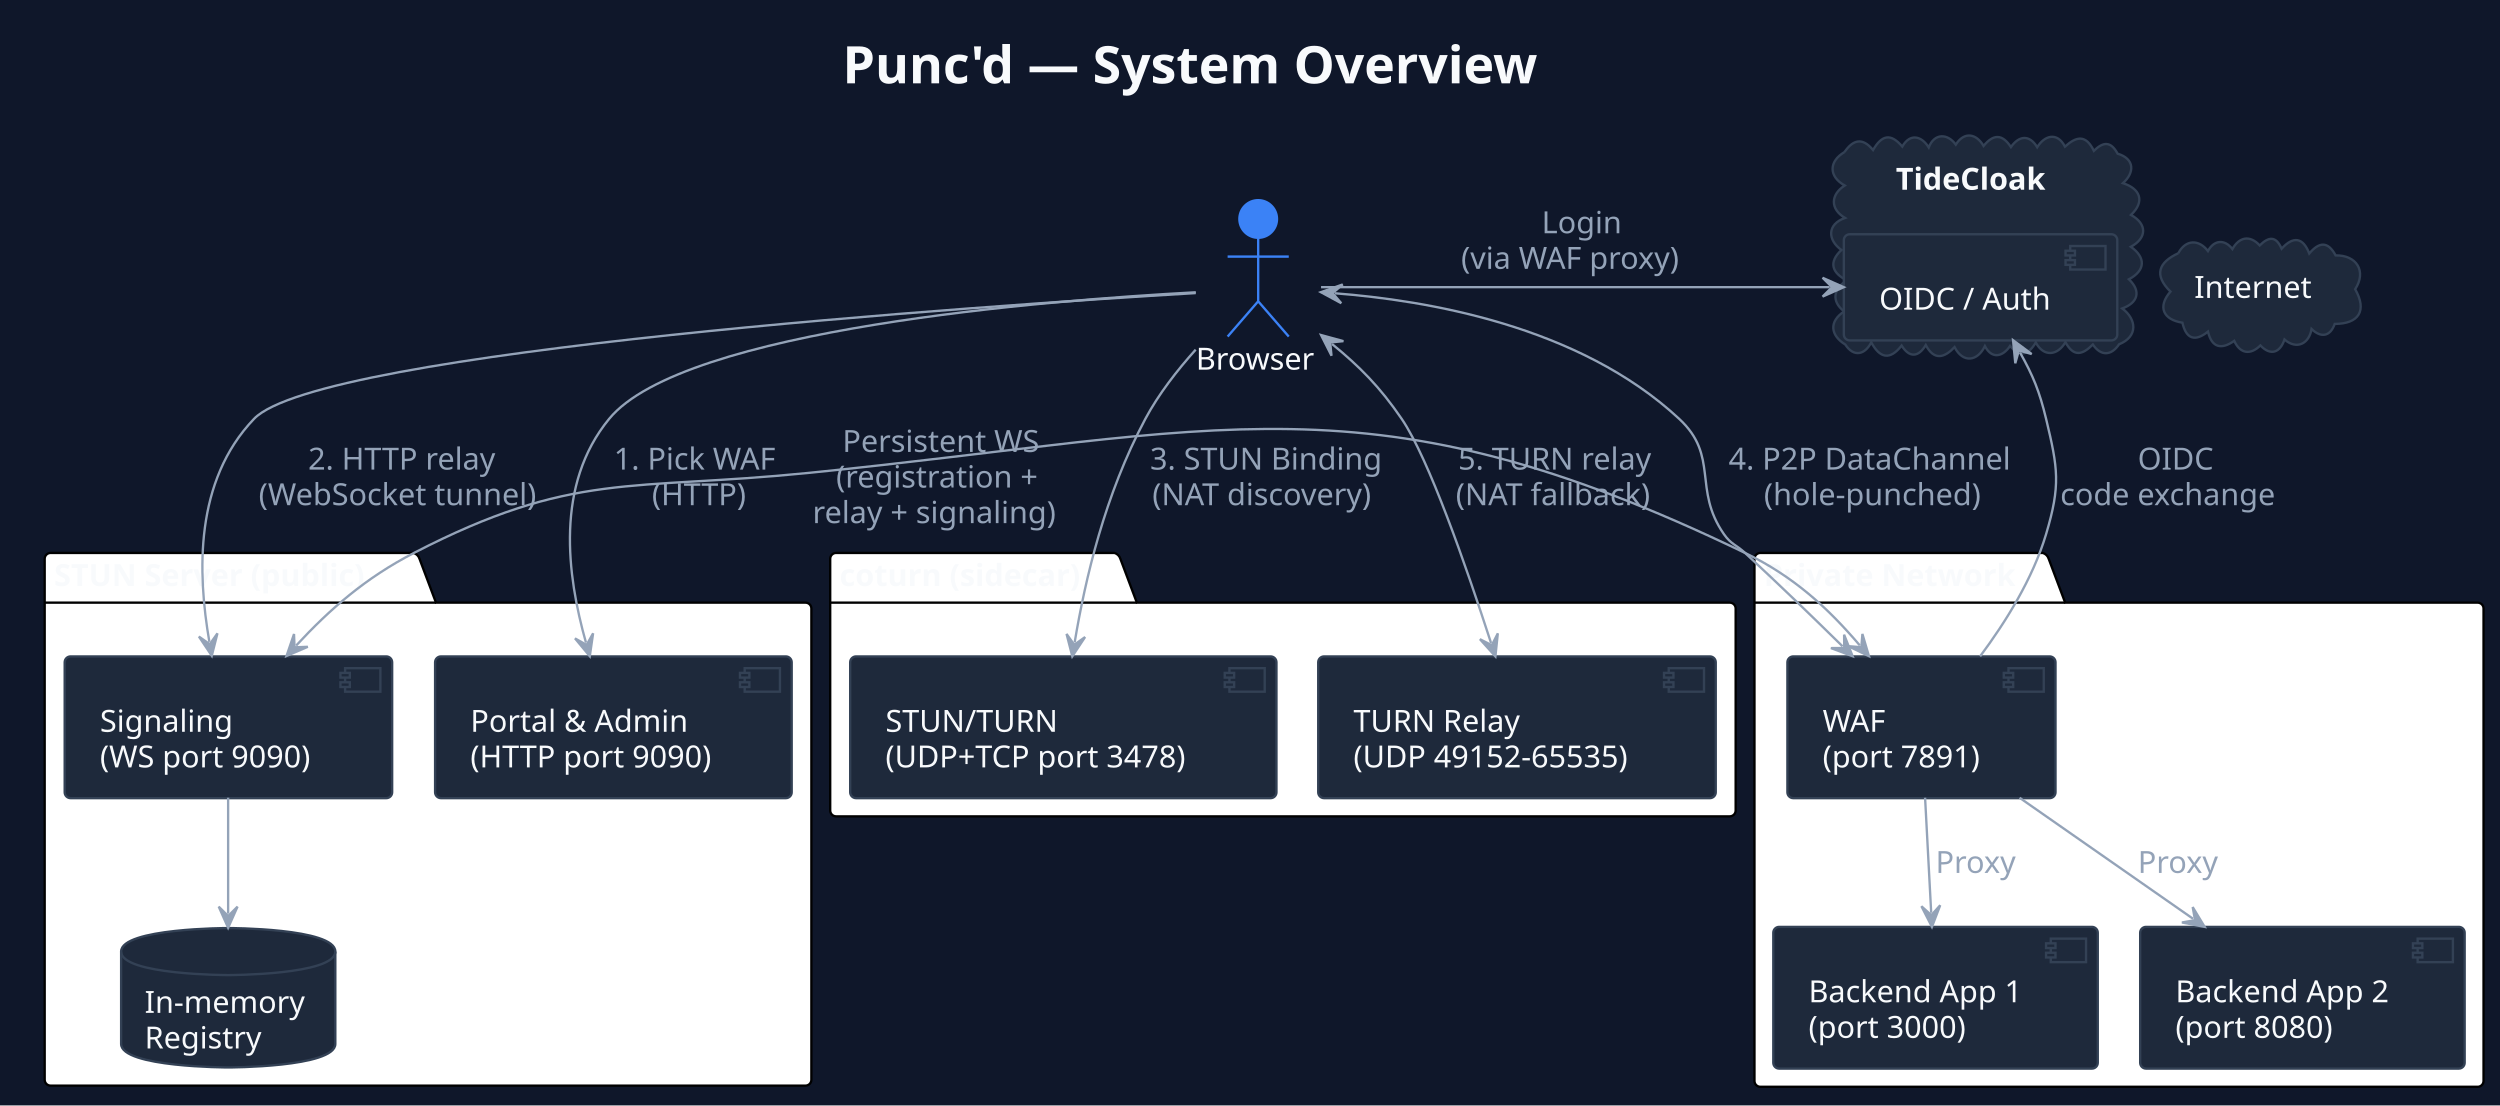
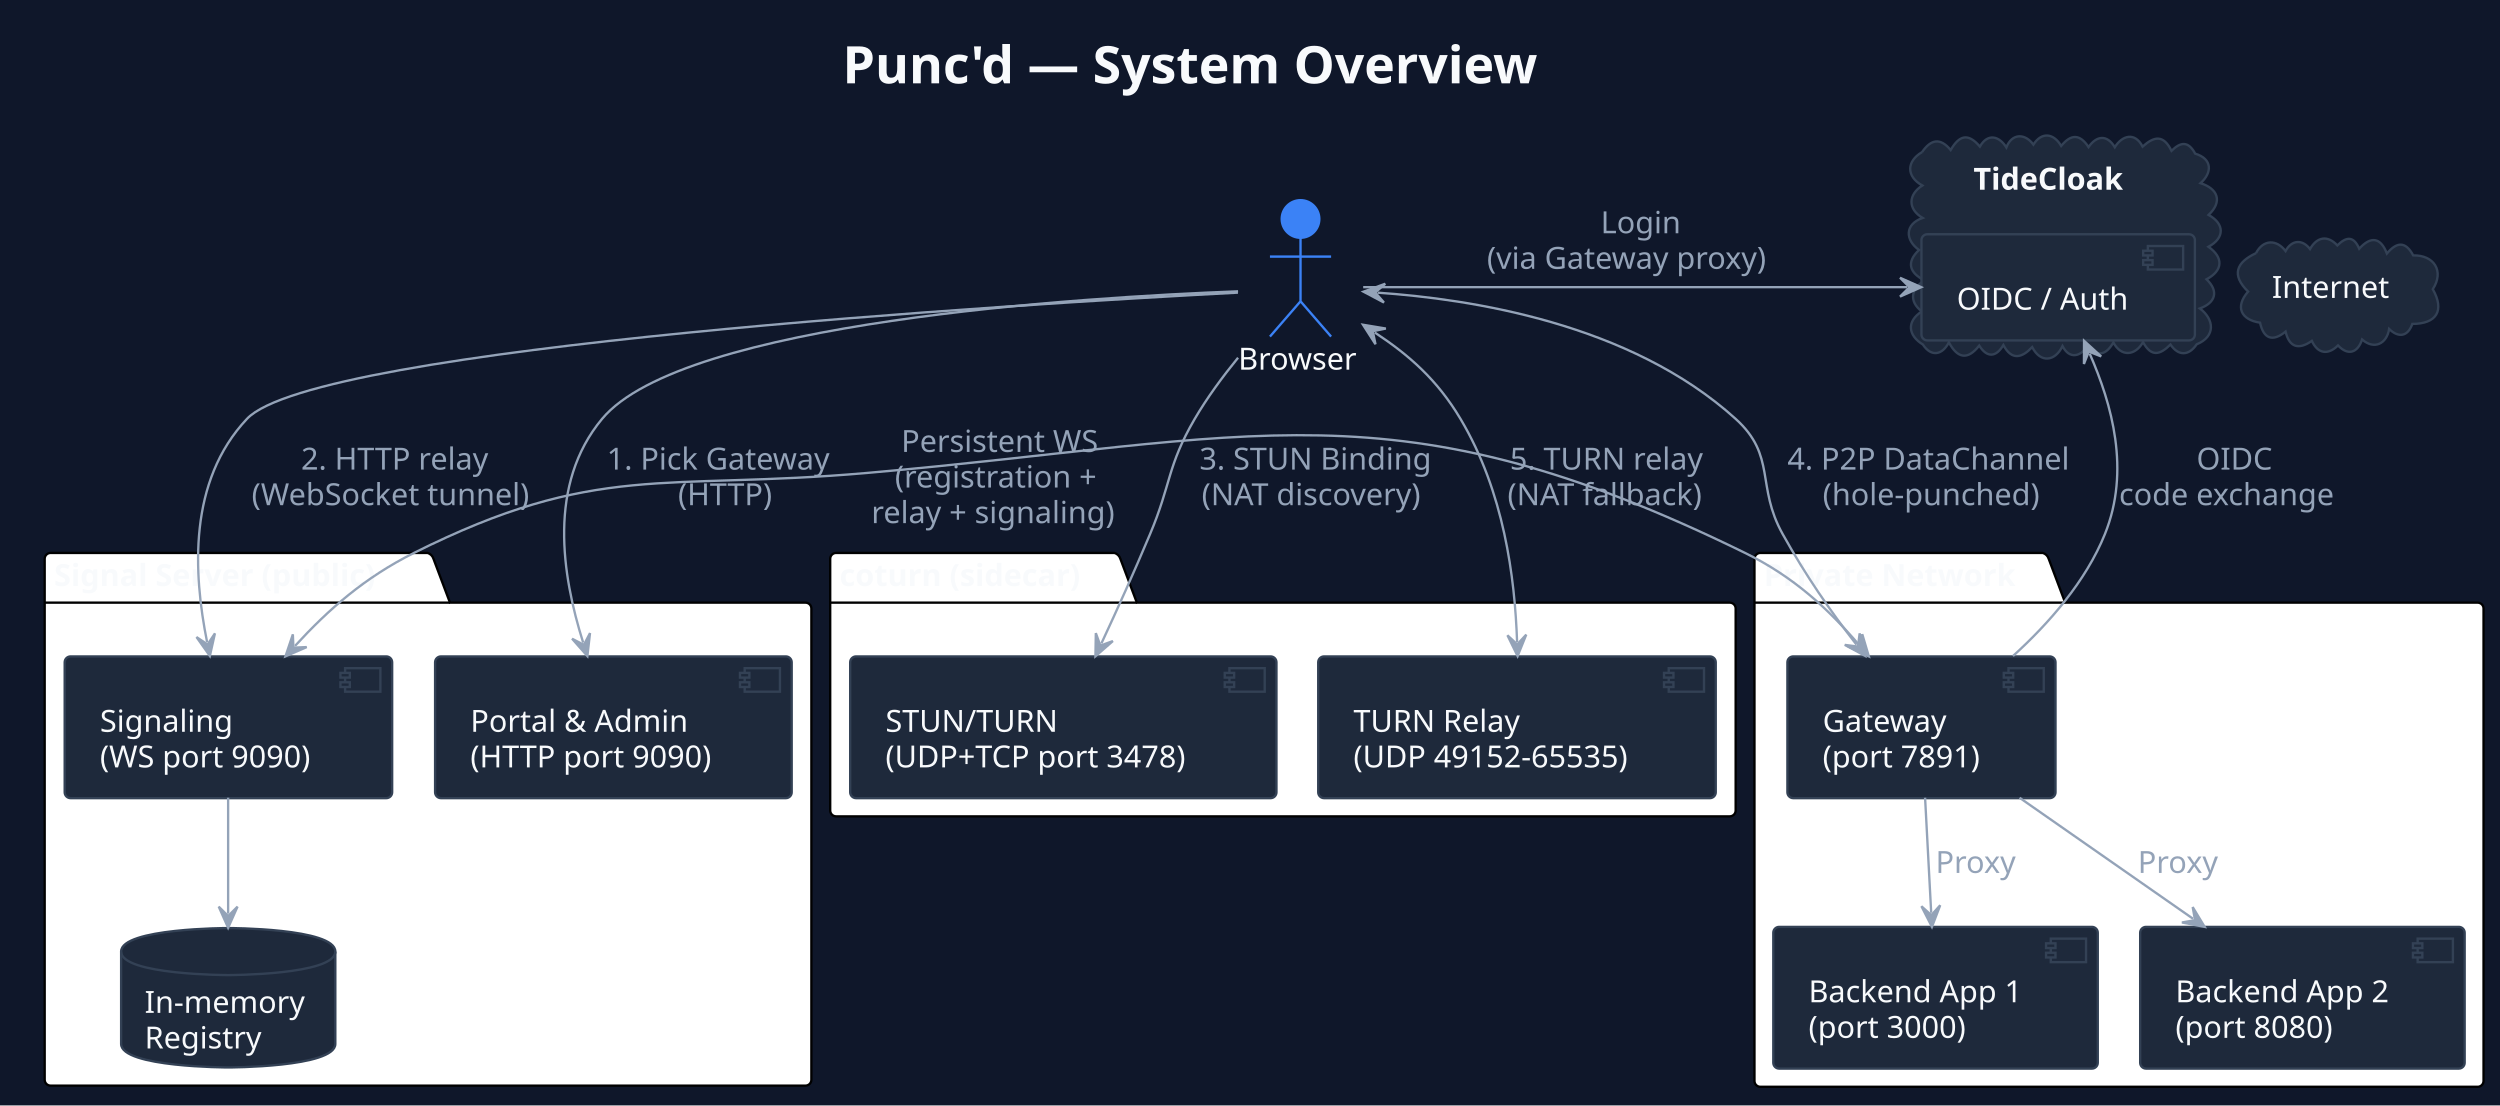
<svg xmlns="http://www.w3.org/2000/svg" contentStyleType="text/css" height="470px" preserveAspectRatio="none" style="width:1063px;height:470px;background:#0F172A;" version="1.1" viewBox="0 0 1063 470" width="1063px" zoomAndPan="magnify">
  <defs />
  <g>
-     <rect fill="#0F172A" height="470" style="stroke:none;stroke-width:1;" width="1063" x="0" y="0" />
+     <rect fill="#0F172A" height="470" style="stroke:none;stroke-width:1.0;" width="1063" x="0" y="0" />
    <text fill="#F8FAFC" font-family="Segoe UI" font-size="22" font-weight="bold" lengthAdjust="spacing" textLength="335.532" x="358.234" y="35.421">Punc'd — System Overview</text>
    <g id="cluster_stun">
-       <path d="M21.5,235.109 L175.878,235.109 A3.75,3.75 0 0 1 178.378,237.609 L185.378,256.242 L342.5,256.242 A2.5,2.5 0 0 1 345,258.742 L345,459.109 A2.5,2.5 0 0 1 342.5,461.609 L21.5,461.609 A2.5,2.5 0 0 1 19,459.109 L19,237.609 A2.5,2.5 0 0 1 21.5,235.109 " fill="#FFFFFF" style="stroke:#000000;stroke-width:1;" />
-       <line style="stroke:#000000;stroke-width:1;" x1="19" x2="185.378" y1="256.242" y2="256.242" />
-       <text fill="#F8FAFC" font-family="Segoe UI" font-size="13" font-weight="bold" lengthAdjust="spacing" textLength="153.378" x="23" y="249.176">STUN Server (public)</text>
+       <path d="M21.5,235.109 L181.82,235.109 A3.75,3.75 0 0 1 184.32,237.609 L191.32,256.242 L342.5,256.242 A2.5,2.5 0 0 1 345,258.742 L345,459.109 A2.5,2.5 0 0 1 342.5,461.609 L21.5,461.609 A2.5,2.5 0 0 1 19,459.109 L19,237.609 A2.5,2.5 0 0 1 21.5,235.109 " fill="#FFFFFF" style="stroke:#000000;stroke-width:1.0;" />
+       <line style="stroke:#000000;stroke-width:1.0;" x1="19" x2="191.32" y1="256.242" y2="256.242" />
+       <text fill="#F8FAFC" font-family="Segoe UI" font-size="13" font-weight="bold" lengthAdjust="spacing" textLength="159.32" x="23" y="249.176">Signal Server (public)</text>
    </g>
    <g id="cluster_coturnpkg">
-       <path d="M355.5,235.109 L473.887,235.109 A3.75,3.75 0 0 1 476.387,237.609 L483.387,256.242 L735.5,256.242 A2.5,2.5 0 0 1 738,258.742 L738,344.609 A2.5,2.5 0 0 1 735.5,347.109 L355.5,347.109 A2.5,2.5 0 0 1 353,344.609 L353,237.609 A2.5,2.5 0 0 1 355.5,235.109 " fill="#FFFFFF" style="stroke:#000000;stroke-width:1;" />
-       <line style="stroke:#000000;stroke-width:1;" x1="353" x2="483.387" y1="256.242" y2="256.242" />
+       <path d="M355.5,235.109 L473.887,235.109 A3.75,3.75 0 0 1 476.387,237.609 L483.387,256.242 L735.5,256.242 A2.5,2.5 0 0 1 738,258.742 L738,344.609 A2.5,2.5 0 0 1 735.5,347.109 L355.5,347.109 A2.5,2.5 0 0 1 353,344.609 L353,237.609 A2.5,2.5 0 0 1 355.5,235.109 " fill="#FFFFFF" style="stroke:#000000;stroke-width:1.0;" />
+       <line style="stroke:#000000;stroke-width:1.0;" x1="353" x2="483.387" y1="256.242" y2="256.242" />
      <text fill="#F8FAFC" font-family="Segoe UI" font-size="13" font-weight="bold" lengthAdjust="spacing" textLength="117.387" x="357" y="249.176">coturn (sidecar)</text>
    </g>
    <g id="cluster_priv">
-       <path d="M748.5,235.109 L868.607,235.109 A3.75,3.75 0 0 1 871.107,237.609 L878.107,256.242 L1053.5,256.242 A2.5,2.5 0 0 1 1056,258.742 L1056,459.609 A2.5,2.5 0 0 1 1053.5,462.109 L748.5,462.109 A2.5,2.5 0 0 1 746,459.609 L746,237.609 A2.5,2.5 0 0 1 748.5,235.109 " fill="#FFFFFF" style="stroke:#000000;stroke-width:1;" />
-       <line style="stroke:#000000;stroke-width:1;" x1="746" x2="878.107" y1="256.242" y2="256.242" />
+       <path d="M748.5,235.109 L868.607,235.109 A3.75,3.75 0 0 1 871.107,237.609 L878.107,256.242 L1053.5,256.242 A2.5,2.5 0 0 1 1056,258.742 L1056,459.609 A2.5,2.5 0 0 1 1053.5,462.109 L748.5,462.109 A2.5,2.5 0 0 1 746,459.609 L746,237.609 A2.5,2.5 0 0 1 748.5,235.109 " fill="#FFFFFF" style="stroke:#000000;stroke-width:1.0;" />
+       <line style="stroke:#000000;stroke-width:1.0;" x1="746" x2="878.107" y1="256.242" y2="256.242" />
      <text fill="#F8FAFC" font-family="Segoe UI" font-size="13" font-weight="bold" lengthAdjust="spacing" textLength="119.107" x="750" y="249.176">Private Network</text>
    </g>
    <g id="cluster_tc">
-       <path d="M784.265,64.666 C787.961,59.298 791.946,58.334 796.42,63.792 C800.056,57.55 803.771,56.338 808.85,62.325 C812.192,56.467 817.107,57.835 820.1,62.691 C822.483,56.576 828.062,56.612 831.598,61.484 C835.22,55.795 840.323,56.751 843.416,62.053 C847.569,56.955 851.336,56.863 855.042,62.535 C858.445,57.674 862.872,57.054 866.215,62.599 C869.303,57.619 874.686,55.918 878.027,62.335 C883.051,57.817 886.96,57.245 890.313,64.134 C894.314,60.182 897.503,59.983 900.4,65.331 C907.764,67.55 907.68,73.424 902.67,77.881 C910.021,80.223 912.2,85.636 906.087,91.384 C912.984,95.187 913.009,101.167 906.05,104.931 C912.482,109.512 912.305,114.988 905.217,118.754 C910.581,123.87 909.015,128.78 902.381,131.152 C908.535,135.738 909.219,143.095 901.024,146.403 C897.72,151.336 893.267,151.527 889.886,146.489 C885.425,150.936 881.736,151.942 878.222,145.477 C874.956,151.213 869.007,151.992 865.608,145.616 C862.696,150.69 858.973,152.229 854.686,147.086 C851.715,151.576 847.024,153.005 843.979,147.163 C840.853,153.694 834.668,154.578 831.084,147.6 C826.706,152.216 822.393,153.433 818.837,146.712 C815.752,151.942 811.894,152.272 808.569,146.946 C803.538,153.38 799.275,152.303 795.659,145.559 C792.976,150.888 788.216,152.022 784.609,146.499 C778.296,142.602 777.528,136.735 784.147,132.414 C778.433,128.065 779.695,122.605 785.301,119.248 C779.011,116.074 777.325,111.609 782.975,106.29 C777.029,102.066 776.794,95.365 784.498,92.666 C778.095,88.884 778.316,82.774 784.372,78.879 C777.466,75.012 777.568,68.635 784.265,64.666 " fill="#1E293B" style="stroke:#334155;stroke-width:1;" />
-       <text fill="#F8FAFC" font-family="Segoe UI" font-size="13" font-weight="bold" lengthAdjust="spacing" textLength="71.792" x="806.104" y="80.676">TideCloak</text>
+       <path d="M817.265,64.666 C820.961,59.298 824.946,58.334 829.42,63.792 C833.056,57.55 836.771,56.338 841.85,62.325 C845.192,56.467 850.107,57.835 853.1,62.691 C855.483,56.576 861.062,56.612 864.598,61.484 C868.22,55.795 873.323,56.751 876.416,62.053 C880.569,56.955 884.336,56.863 888.042,62.535 C891.445,57.674 895.872,57.054 899.215,62.599 C902.303,57.619 907.686,55.918 911.027,62.335 C916.051,57.817 919.96,57.245 923.313,64.134 C927.314,60.182 930.503,59.983 933.4,65.331 C940.764,67.55 940.68,73.424 935.67,77.881 C943.021,80.223 945.2,85.636 939.087,91.384 C945.984,95.187 946.009,101.167 939.05,104.931 C945.482,109.512 945.305,114.988 938.217,118.754 C943.581,123.87 942.015,128.78 935.381,131.152 C941.535,135.738 942.219,143.095 934.024,146.403 C930.72,151.336 926.267,151.527 922.886,146.489 C918.425,150.936 914.736,151.942 911.222,145.477 C907.956,151.213 902.007,151.992 898.608,145.616 C895.696,150.69 891.973,152.229 887.686,147.086 C884.715,151.576 880.024,153.005 876.979,147.163 C873.853,153.694 867.668,154.578 864.084,147.6 C859.706,152.216 855.393,153.433 851.837,146.712 C848.752,151.942 844.894,152.272 841.569,146.946 C836.538,153.38 832.275,152.303 828.659,145.559 C825.976,150.888 821.216,152.022 817.609,146.499 C811.296,142.602 810.528,136.735 817.147,132.414 C811.433,128.065 812.695,122.605 818.301,119.248 C812.011,116.074 810.325,111.609 815.975,106.29 C810.029,102.066 809.794,95.365 817.498,92.666 C811.095,88.884 811.316,82.774 817.372,78.879 C810.466,75.012 810.568,68.635 817.265,64.666 " fill="#1E293B" style="stroke:#334155;stroke-width:1.0;" />
+       <text fill="#F8FAFC" font-family="Segoe UI" font-size="13" font-weight="bold" lengthAdjust="spacing" textLength="71.792" x="839.104" y="80.676">TideCloak</text>
    </g>
    <g id="elem_browser">
-       <ellipse cx="534.982" cy="93.109" fill="#3B82F6" rx="8" ry="8" style="stroke:#3B82F6;stroke-width:1;" />
-       <path d="M534.982,101.109 L534.982,128.109 M521.982,109.109 L547.982,109.109 M534.982,128.109 L521.982,143.109 M534.982,128.109 L547.982,143.109 " fill="none" style="stroke:#3B82F6;stroke-width:1;" />
-       <text fill="#F8FAFC" font-family="Segoe UI" font-size="13" lengthAdjust="spacing" textLength="52.965" x="508.5" y="157.176">Browser</text>
+       <ellipse cx="552.982" cy="93.109" fill="#3B82F6" rx="8" ry="8" style="stroke:#3B82F6;stroke-width:1.0;" />
+       <path d="M552.982,101.109 L552.982,128.109 M539.982,109.109 L565.982,109.109 M552.982,128.109 L539.982,143.109 M552.982,128.109 L565.982,143.109 " fill="none" style="stroke:#3B82F6;stroke-width:1.0;" />
+       <text fill="#F8FAFC" font-family="Segoe UI" font-size="13" lengthAdjust="spacing" textLength="52.965" x="526.5" y="157.176">Browser</text>
    </g>
    <g id="elem_inet">
-       <path d="M926.244,107.652 C929.293,101.799 934.982,101.655 938.818,106.748 C941.362,101.99 945.926,101.579 949.216,105.894 C952.119,100.732 956.635,99.811 960.827,104.352 C964.638,100.606 967.734,100.181 970.142,105.755 C974.984,100.388 979.216,100.752 981.905,107.795 C986.03,102.898 989.777,102.363 993.102,108.6 C1001.861,108.388 1006.449,115.198 1001.424,122.969 C1006.575,132.115 1003.031,137.706 992.718,137.734 C990.8,143.201 986.817,143.733 982.869,139.878 C981.866,146.132 976.562,148.9 971.359,144.352 C969.541,149.943 965.459,151.492 961.121,146.88 C956.885,151.071 952.53,150.492 949.99,144.941 C944.556,148.765 940.471,147.916 938.828,141.001 C933.313,145.477 929.513,144.126 927.966,137.215 C919.86,135.955 917.197,130.54 922.885,123.983 C915.623,116.887 917.887,111.536 926.244,107.652 " fill="#1E293B" style="stroke:#334155;stroke-width:1;" />
-       <text fill="#F8FAFC" font-family="Segoe UI" font-size="13" lengthAdjust="spacing" textLength="51.848" x="933" y="126.676">Internet</text>
+       <path d="M959.244,107.652 C962.293,101.799 967.982,101.655 971.818,106.748 C974.362,101.99 978.926,101.579 982.216,105.894 C985.119,100.732 989.635,99.811 993.827,104.352 C997.638,100.606 1000.734,100.181 1003.142,105.755 C1007.984,100.388 1012.216,100.752 1014.905,107.795 C1019.03,102.898 1022.777,102.363 1026.102,108.6 C1034.861,108.388 1039.449,115.198 1034.424,122.969 C1039.575,132.115 1036.031,137.706 1025.718,137.734 C1023.8,143.201 1019.817,143.733 1015.869,139.878 C1014.866,146.132 1009.562,148.9 1004.359,144.352 C1002.541,149.943 998.459,151.492 994.121,146.88 C989.885,151.071 985.53,150.492 982.99,144.941 C977.556,148.765 973.471,147.916 971.828,141.001 C966.313,145.477 962.513,144.126 960.966,137.215 C952.86,135.955 950.197,130.54 955.885,123.983 C948.623,116.887 950.887,111.536 959.244,107.652 " fill="#1E293B" style="stroke:#334155;stroke-width:1.0;" />
+       <text fill="#F8FAFC" font-family="Segoe UI" font-size="13" lengthAdjust="spacing" textLength="51.848" x="966" y="126.676">Internet</text>
    </g>
    <g id="elem_sig">
-       <rect fill="#1E293B" height="60.266" rx="2.5" ry="2.5" style="stroke:#334155;stroke-width:1;" width="139.246" x="27.5" y="279.109" />
-       <rect fill="#1E293B" height="10" style="stroke:#334155;stroke-width:1;" width="15" x="146.746" y="284.109" />
-       <rect fill="#1E293B" height="2" style="stroke:#334155;stroke-width:1;" width="4" x="144.746" y="286.109" />
-       <rect fill="#1E293B" height="2" style="stroke:#334155;stroke-width:1;" width="4" x="144.746" y="290.109" />
+       <rect fill="#1E293B" height="60.266" rx="2.5" ry="2.5" style="stroke:#334155;stroke-width:1.0;" width="139.246" x="27.5" y="279.109" />
+       <rect fill="#1E293B" height="10" style="stroke:#334155;stroke-width:1.0;" width="15" x="146.746" y="284.109" />
+       <rect fill="#1E293B" height="2" style="stroke:#334155;stroke-width:1.0;" width="4" x="144.746" y="286.109" />
+       <rect fill="#1E293B" height="2" style="stroke:#334155;stroke-width:1.0;" width="4" x="144.746" y="290.109" />
      <text fill="#F8FAFC" font-family="Segoe UI" font-size="13" lengthAdjust="spacing" textLength="60.036" x="42.5" y="311.176">Signaling</text>
      <text fill="#F8FAFC" font-family="Segoe UI" font-size="13" lengthAdjust="spacing" textLength="99.246" x="42.5" y="326.309">(WS port 9090)</text>
    </g>
    <g id="elem_portal">
-       <rect fill="#1E293B" height="60.266" rx="2.5" ry="2.5" style="stroke:#334155;stroke-width:1;" width="151.636" x="185" y="279.109" />
-       <rect fill="#1E293B" height="10" style="stroke:#334155;stroke-width:1;" width="15" x="316.636" y="284.109" />
-       <rect fill="#1E293B" height="2" style="stroke:#334155;stroke-width:1;" width="4" x="314.636" y="286.109" />
-       <rect fill="#1E293B" height="2" style="stroke:#334155;stroke-width:1;" width="4" x="314.636" y="290.109" />
+       <rect fill="#1E293B" height="60.266" rx="2.5" ry="2.5" style="stroke:#334155;stroke-width:1.0;" width="151.636" x="185" y="279.109" />
+       <rect fill="#1E293B" height="10" style="stroke:#334155;stroke-width:1.0;" width="15" x="316.636" y="284.109" />
+       <rect fill="#1E293B" height="2" style="stroke:#334155;stroke-width:1.0;" width="4" x="314.636" y="286.109" />
+       <rect fill="#1E293B" height="2" style="stroke:#334155;stroke-width:1.0;" width="4" x="314.636" y="290.109" />
      <text fill="#F8FAFC" font-family="Segoe UI" font-size="13" lengthAdjust="spacing" textLength="97.874" x="200" y="311.176">Portal &amp; Admin</text>
      <text fill="#F8FAFC" font-family="Segoe UI" font-size="13" lengthAdjust="spacing" textLength="111.636" x="200" y="326.309">(HTTP port 9090)</text>
    </g>
    <g id="elem_reg">
-       <path d="M51.5,404.609 C51.5,394.609 97.04,394.609 97.04,394.609 C97.04,394.609 142.581,394.609 142.581,404.609 L142.581,443.875 C142.581,453.875 97.04,453.875 97.04,453.875 C97.04,453.875 51.5,453.875 51.5,443.875 L51.5,404.609 " fill="#1E293B" style="stroke:#334155;stroke-width:1;" />
-       <path d="M51.5,404.609 C51.5,414.609 97.04,414.609 97.04,414.609 C97.04,414.609 142.581,414.609 142.581,404.609 " fill="none" style="stroke:#334155;stroke-width:1;" />
+       <path d="M51.5,404.609 C51.5,394.609 97.04,394.609 97.04,394.609 C97.04,394.609 142.581,394.609 142.581,404.609 L142.581,443.875 C142.581,453.875 97.04,453.875 97.04,453.875 C97.04,453.875 51.5,453.875 51.5,443.875 L51.5,404.609 " fill="#1E293B" style="stroke:#334155;stroke-width:1.0;" />
+       <path d="M51.5,404.609 C51.5,414.609 97.04,414.609 97.04,414.609 C97.04,414.609 142.581,414.609 142.581,404.609 " fill="none" style="stroke:#334155;stroke-width:1.0;" />
      <text fill="#F8FAFC" font-family="Segoe UI" font-size="13" lengthAdjust="spacing" textLength="71.081" x="61.5" y="430.676">In-memory</text>
      <text fill="#F8FAFC" font-family="Segoe UI" font-size="13" lengthAdjust="spacing" textLength="53.803" x="61.5" y="445.809">Registry</text>
    </g>
    <g id="elem_stunproto">
-       <rect fill="#1E293B" height="60.266" rx="2.5" ry="2.5" style="stroke:#334155;stroke-width:1;" width="181.254" x="361.5" y="279.109" />
-       <rect fill="#1E293B" height="10" style="stroke:#334155;stroke-width:1;" width="15" x="522.754" y="284.109" />
-       <rect fill="#1E293B" height="2" style="stroke:#334155;stroke-width:1;" width="4" x="520.754" y="286.109" />
-       <rect fill="#1E293B" height="2" style="stroke:#334155;stroke-width:1;" width="4" x="520.754" y="290.109" />
+       <rect fill="#1E293B" height="60.266" rx="2.5" ry="2.5" style="stroke:#334155;stroke-width:1.0;" width="181.254" x="361.5" y="279.109" />
+       <rect fill="#1E293B" height="10" style="stroke:#334155;stroke-width:1.0;" width="15" x="522.754" y="284.109" />
+       <rect fill="#1E293B" height="2" style="stroke:#334155;stroke-width:1.0;" width="4" x="520.754" y="286.109" />
+       <rect fill="#1E293B" height="2" style="stroke:#334155;stroke-width:1.0;" width="4" x="520.754" y="290.109" />
      <text fill="#F8FAFC" font-family="Segoe UI" font-size="13" lengthAdjust="spacing" textLength="76.026" x="376.5" y="311.176">STUN/TURN</text>
      <text fill="#F8FAFC" font-family="Segoe UI" font-size="13" lengthAdjust="spacing" textLength="141.254" x="376.5" y="326.309">(UDP+TCP port 3478)</text>
    </g>
    <g id="elem_relay">
-       <rect fill="#1E293B" height="60.266" rx="2.5" ry="2.5" style="stroke:#334155;stroke-width:1;" width="169.042" x="560.5" y="279.109" />
-       <rect fill="#1E293B" height="10" style="stroke:#334155;stroke-width:1;" width="15" x="709.542" y="284.109" />
-       <rect fill="#1E293B" height="2" style="stroke:#334155;stroke-width:1;" width="4" x="707.542" y="286.109" />
-       <rect fill="#1E293B" height="2" style="stroke:#334155;stroke-width:1;" width="4" x="707.542" y="290.109" />
+       <rect fill="#1E293B" height="60.266" rx="2.5" ry="2.5" style="stroke:#334155;stroke-width:1.0;" width="169.042" x="560.5" y="279.109" />
+       <rect fill="#1E293B" height="10" style="stroke:#334155;stroke-width:1.0;" width="15" x="709.542" y="284.109" />
+       <rect fill="#1E293B" height="2" style="stroke:#334155;stroke-width:1.0;" width="4" x="707.542" y="286.109" />
+       <rect fill="#1E293B" height="2" style="stroke:#334155;stroke-width:1.0;" width="4" x="707.542" y="290.109" />
      <text fill="#F8FAFC" font-family="Segoe UI" font-size="13" lengthAdjust="spacing" textLength="76.648" x="575.5" y="311.176">TURN Relay</text>
      <text fill="#F8FAFC" font-family="Segoe UI" font-size="13" lengthAdjust="spacing" textLength="129.042" x="575.5" y="326.309">(UDP 49152-65535)</text>
    </g>
-     <g id="elem_waf">
-       <rect fill="#1E293B" height="60.266" rx="2.5" ry="2.5" style="stroke:#334155;stroke-width:1;" width="114.007" x="760" y="279.109" />
-       <rect fill="#1E293B" height="10" style="stroke:#334155;stroke-width:1;" width="15" x="854.007" y="284.109" />
-       <rect fill="#1E293B" height="2" style="stroke:#334155;stroke-width:1;" width="4" x="852.007" y="286.109" />
-       <rect fill="#1E293B" height="2" style="stroke:#334155;stroke-width:1;" width="4" x="852.007" y="290.109" />
-       <text fill="#F8FAFC" font-family="Segoe UI" font-size="13" lengthAdjust="spacing" textLength="29.225" x="775" y="311.176">WAF</text>
+     <g id="elem_gw">
+       <rect fill="#1E293B" height="60.266" rx="2.5" ry="2.5" style="stroke:#334155;stroke-width:1.0;" width="114.007" x="760" y="279.109" />
+       <rect fill="#1E293B" height="10" style="stroke:#334155;stroke-width:1.0;" width="15" x="854.007" y="284.109" />
+       <rect fill="#1E293B" height="2" style="stroke:#334155;stroke-width:1.0;" width="4" x="852.007" y="286.109" />
+       <rect fill="#1E293B" height="2" style="stroke:#334155;stroke-width:1.0;" width="4" x="852.007" y="290.109" />
+       <text fill="#F8FAFC" font-family="Segoe UI" font-size="13" lengthAdjust="spacing" textLength="57.427" x="775" y="311.176">Gateway</text>
      <text fill="#F8FAFC" font-family="Segoe UI" font-size="13" lengthAdjust="spacing" textLength="74.007" x="775" y="326.309">(port 7891)</text>
    </g>
    <g id="elem_app1">
-       <rect fill="#1E293B" height="60.266" rx="2.5" ry="2.5" style="stroke:#334155;stroke-width:1;" width="137.982" x="754" y="394.109" />
-       <rect fill="#1E293B" height="10" style="stroke:#334155;stroke-width:1;" width="15" x="871.982" y="399.109" />
-       <rect fill="#1E293B" height="2" style="stroke:#334155;stroke-width:1;" width="4" x="869.982" y="401.109" />
-       <rect fill="#1E293B" height="2" style="stroke:#334155;stroke-width:1;" width="4" x="869.982" y="405.109" />
+       <rect fill="#1E293B" height="60.266" rx="2.5" ry="2.5" style="stroke:#334155;stroke-width:1.0;" width="137.982" x="754" y="394.109" />
+       <rect fill="#1E293B" height="10" style="stroke:#334155;stroke-width:1.0;" width="15" x="871.982" y="399.109" />
+       <rect fill="#1E293B" height="2" style="stroke:#334155;stroke-width:1.0;" width="4" x="869.982" y="401.109" />
+       <rect fill="#1E293B" height="2" style="stroke:#334155;stroke-width:1.0;" width="4" x="869.982" y="405.109" />
      <text fill="#F8FAFC" font-family="Segoe UI" font-size="13" lengthAdjust="spacing" textLength="97.982" x="769" y="426.176">Backend App 1</text>
      <text fill="#F8FAFC" font-family="Segoe UI" font-size="13" lengthAdjust="spacing" textLength="74.007" x="769" y="441.309">(port 3000)</text>
    </g>
    <g id="elem_app2">
-       <rect fill="#1E293B" height="60.266" rx="2.5" ry="2.5" style="stroke:#334155;stroke-width:1;" width="137.982" x="910" y="394.109" />
-       <rect fill="#1E293B" height="10" style="stroke:#334155;stroke-width:1;" width="15" x="1027.982" y="399.109" />
-       <rect fill="#1E293B" height="2" style="stroke:#334155;stroke-width:1;" width="4" x="1025.982" y="401.109" />
-       <rect fill="#1E293B" height="2" style="stroke:#334155;stroke-width:1;" width="4" x="1025.982" y="405.109" />
+       <rect fill="#1E293B" height="60.266" rx="2.5" ry="2.5" style="stroke:#334155;stroke-width:1.0;" width="137.982" x="910" y="394.109" />
+       <rect fill="#1E293B" height="10" style="stroke:#334155;stroke-width:1.0;" width="15" x="1027.982" y="399.109" />
+       <rect fill="#1E293B" height="2" style="stroke:#334155;stroke-width:1.0;" width="4" x="1025.982" y="401.109" />
+       <rect fill="#1E293B" height="2" style="stroke:#334155;stroke-width:1.0;" width="4" x="1025.982" y="405.109" />
      <text fill="#F8FAFC" font-family="Segoe UI" font-size="13" lengthAdjust="spacing" textLength="97.982" x="925" y="426.176">Backend App 2</text>
      <text fill="#F8FAFC" font-family="Segoe UI" font-size="13" lengthAdjust="spacing" textLength="74.007" x="925" y="441.309">(port 8080)</text>
    </g>
    <g id="elem_oidc">
-       <rect fill="#1E293B" height="45.133" rx="2.5" ry="2.5" style="stroke:#334155;stroke-width:1;" width="116.267" x="784" y="99.609" />
-       <rect fill="#1E293B" height="10" style="stroke:#334155;stroke-width:1;" width="15" x="880.267" y="104.609" />
-       <rect fill="#1E293B" height="2" style="stroke:#334155;stroke-width:1;" width="4" x="878.267" y="106.609" />
-       <rect fill="#1E293B" height="2" style="stroke:#334155;stroke-width:1;" width="4" x="878.267" y="110.609" />
-       <text fill="#F8FAFC" font-family="Segoe UI" font-size="13" lengthAdjust="spacing" textLength="76.267" x="799" y="131.676">OIDC / Auth</text>
+       <rect fill="#1E293B" height="45.133" rx="2.5" ry="2.5" style="stroke:#334155;stroke-width:1.0;" width="116.267" x="817" y="99.609" />
+       <rect fill="#1E293B" height="10" style="stroke:#334155;stroke-width:1.0;" width="15" x="913.267" y="104.609" />
+       <rect fill="#1E293B" height="2" style="stroke:#334155;stroke-width:1.0;" width="4" x="911.267" y="106.609" />
+       <rect fill="#1E293B" height="2" style="stroke:#334155;stroke-width:1.0;" width="4" x="911.267" y="110.609" />
+       <text fill="#F8FAFC" font-family="Segoe UI" font-size="13" lengthAdjust="spacing" textLength="76.267" x="832" y="131.676">OIDC / Auth</text>
    </g>
-     <polygon fill="#94A3B8" points="250.78,279.027,252.192,269.28,249.425,274.214,244.491,271.447,250.78,279.027" style="stroke:#94A3B8;stroke-width:1;" />
-     <path d="M508.453,124.275 C445.572,127.65 290.454,139.769 259,178.109 C236.022,206.118 241.017,244.33 249.155,273.251 " fill="none" style="stroke:#94A3B8;stroke-width:1;" />
-     <text fill="#94A3B8" font-family="Segoe UI" font-size="13" lengthAdjust="spacing" textLength="76.019" x="261" y="199.676">1. Pick WAF</text>
-     <text fill="#94A3B8" font-family="Segoe UI" font-size="13" lengthAdjust="spacing" textLength="43.64" x="277.19" y="214.809">(HTTP)</text>
-     <polygon fill="#94A3B8" points="90.05,278.847,92.457,269.296,89.197,273.92,84.574,270.66,90.05,278.847" style="stroke:#94A3B8;stroke-width:1;" />
-     <path d="M508.411,124.619 C419.392,129.931 135.845,149.02 108,178.109 C82.705,204.534 83.925,243.444 89.027,272.934 " fill="none" style="stroke:#94A3B8;stroke-width:1;" />
-     <text fill="#94A3B8" font-family="Segoe UI" font-size="13" lengthAdjust="spacing" textLength="86.779" x="131.001" y="199.676">2. HTTP relay</text>
-     <text fill="#94A3B8" font-family="Segoe UI" font-size="13" lengthAdjust="spacing" textLength="128.781" x="110" y="214.809">(WebSocket tunnel)</text>
-     <polygon fill="#94A3B8" points="455.946,279.084,461.381,270.871,456.774,274.153,453.492,269.546,455.946,279.084" style="stroke:#94A3B8;stroke-width:1;" />
-     <path d="M508.401,148.683 C500.571,157.392 492.61,167.6 487,178.109 C469.776,210.38 461.525,245.861 456.94,273.167 " fill="none" style="stroke:#94A3B8;stroke-width:1;" />
-     <text fill="#94A3B8" font-family="Segoe UI" font-size="13" lengthAdjust="spacing" textLength="105.225" x="489" y="199.676">3. STUN Binding</text>
-     <text fill="#94A3B8" font-family="Segoe UI" font-size="13" lengthAdjust="spacing" textLength="103.302" x="489.962" y="214.809">(NAT discovery)</text>
-     <polygon fill="#94A3B8" points="561.719,142.457,566.158,151.249,565.591,145.62,571.22,145.053,561.719,142.457" style="stroke:#94A3B8;stroke-width:1;" />
-     <polygon fill="#94A3B8" points="635.849,279.105,636.873,269.309,634.304,274.349,629.264,271.781,635.849,279.105" style="stroke:#94A3B8;stroke-width:1;" />
-     <path d="M566.366,146.253 C578.156,155.885 586.758,164.564 596,178.109 C607.487,194.945 623.308,240.5 633.995,273.398 " fill="none" style="stroke:#94A3B8;stroke-width:1;" />
-     <text fill="#94A3B8" font-family="Segoe UI" font-size="13" lengthAdjust="spacing" textLength="89.496" x="620" y="199.676">5. TURN relay</text>
-     <text fill="#94A3B8" font-family="Segoe UI" font-size="13" lengthAdjust="spacing" textLength="91.495" x="619" y="214.809">(NAT fallback)</text>
-     <polygon fill="#94A3B8" points="561.635,124.233,570.295,128.924,566.62,124.623,570.92,120.948,561.635,124.233" style="stroke:#94A3B8;stroke-width:1;" />
-     <polygon fill="#94A3B8" points="787.731,279.02,784.114,269.86,784.164,275.516,778.508,275.566,787.731,279.02" style="stroke:#94A3B8;stroke-width:1;" />
-     <path d="M567.616,124.702 C606.052,127.716 671.163,138.242 714,178.109 C731.098,194.022 719.676,207.925 733,227.109 C736.053,231.505 738.081,231.464 742,235.109 C757.3,249.342 769.709,261.313 783.451,274.815 " fill="none" style="stroke:#94A3B8;stroke-width:1;" />
-     <text fill="#94A3B8" font-family="Segoe UI" font-size="13" lengthAdjust="spacing" textLength="129.029" x="735" y="199.676">4. P2P DataChannel</text>
-     <text fill="#94A3B8" font-family="Segoe UI" font-size="13" lengthAdjust="spacing" textLength="99.004" x="750.012" y="214.809">(hole-punched)</text>
-     <polygon fill="#94A3B8" points="121.835,278.901,130.886,275.018,125.233,275.233,125.018,269.58,121.835,278.901" style="stroke:#94A3B8;stroke-width:1;" />
-     <polygon fill="#94A3B8" points="794.677,278.996,791.891,269.549,791.437,275.188,785.798,274.734,794.677,278.996" style="stroke:#94A3B8;stroke-width:1;" />
-     <path d="M125.913,274.5 C140.189,259.092 155.293,245.798 176,235.109 C243.501,200.268 267.918,208.703 343.5,201.109 C520.364,183.34 581.931,157.813 742,235.109 C762.755,245.132 777.359,258.645 790.789,274.426 " fill="none" style="stroke:#94A3B8;stroke-width:1;" />
-     <text fill="#94A3B8" font-family="Segoe UI" font-size="13" lengthAdjust="spacing" textLength="90.01" x="358.195" y="192.176">Persistent WS</text>
-     <text fill="#94A3B8" font-family="Segoe UI" font-size="13" lengthAdjust="spacing" textLength="95.386" x="355.507" y="207.309">(registration +</text>
-     <text fill="#94A3B8" font-family="Segoe UI" font-size="13" lengthAdjust="spacing" textLength="115.4" x="345.5" y="222.442">relay + signaling)</text>
-     <polygon fill="#94A3B8" points="97,394.499,101,385.499,97,389.499,93,385.499,97,394.499" style="stroke:#94A3B8;stroke-width:1;" />
-     <path d="M97,339.21 C97,356.212 97,371.582 97,388.499 " fill="none" style="stroke:#94A3B8;stroke-width:1;" />
-     <polygon fill="#94A3B8" points="821.46,394.108,824.977,384.908,821.195,389.115,816.989,385.332,821.46,394.108" style="stroke:#94A3B8;stroke-width:1;" />
-     <path d="M818.545,339.21 C819.441,356.081 820.247,371.262 821.142,388.116 " fill="none" style="stroke:#94A3B8;stroke-width:1;" />
+     <polygon fill="#94A3B8" points="249.753,278.969,250.877,269.184,248.257,274.198,243.244,271.578,249.753,278.969" style="stroke:#94A3B8;stroke-width:1.0;" />
+     <path d="M526.427,123.868 C460.147,126.376 290.373,136.787 256,178.109 C232.818,205.979 238.874,244.277 247.958,273.243 " fill="none" style="stroke:#94A3B8;stroke-width:1.0;" />
+     <text fill="#94A3B8" font-family="Segoe UI" font-size="13" lengthAdjust="spacing" textLength="104.222" x="258" y="199.676">1. Pick Gateway</text>
+     <text fill="#94A3B8" font-family="Segoe UI" font-size="13" lengthAdjust="spacing" textLength="43.64" x="288.291" y="214.809">(HTTP)</text>
+     <polygon fill="#94A3B8" points="89.235,278.916,91.389,269.306,88.253,274.013,83.545,270.877,89.235,278.916" style="stroke:#94A3B8;stroke-width:1.0;" />
+     <path d="M526.37,124.427 C434.386,129.241 134.067,147.222 105,178.109 C79.973,204.704 82.161,243.598 88.056,273.033 " fill="none" style="stroke:#94A3B8;stroke-width:1.0;" />
+     <text fill="#94A3B8" font-family="Segoe UI" font-size="13" lengthAdjust="spacing" textLength="86.779" x="128.001" y="199.676">2. HTTP relay</text>
+     <text fill="#94A3B8" font-family="Segoe UI" font-size="13" lengthAdjust="spacing" textLength="128.781" x="107" y="214.809">(WebSocket tunnel)</text>
+     <polygon fill="#94A3B8" points="465.774,279.048,473.2,272.578,467.885,274.515,465.947,269.201,465.774,279.048" style="stroke:#94A3B8;stroke-width:1.0;" />
+     <path d="M526.424,152.106 C519.859,160.157 513.22,169.156 508,178.109 C496.236,198.288 498.079,205.588 489,227.109 C481.669,244.488 475.455,258.259 468.307,273.609 " fill="none" style="stroke:#94A3B8;stroke-width:1.0;" />
+     <text fill="#94A3B8" font-family="Segoe UI" font-size="13" lengthAdjust="spacing" textLength="105.225" x="510" y="199.676">3. STUN Binding</text>
+     <text fill="#94A3B8" font-family="Segoe UI" font-size="13" lengthAdjust="spacing" textLength="103.302" x="510.962" y="214.809">(NAT discovery)</text>
+     <polygon fill="#94A3B8" points="579.548,138.082,584.859,146.376,583.722,140.835,589.263,139.698,579.548,138.082" style="stroke:#94A3B8;stroke-width:1.0;" />
+     <polygon fill="#94A3B8" points="645.283,278.98,648.963,269.845,645.107,273.983,640.968,270.126,645.283,278.98" style="stroke:#94A3B8;stroke-width:1.0;" />
+     <path d="M584.557,141.385 C599.073,150.959 611.064,161.406 621,178.109 C639.48,209.176 644.094,245.226 645.072,272.984 " fill="none" style="stroke:#94A3B8;stroke-width:1.0;" />
+     <text fill="#94A3B8" font-family="Segoe UI" font-size="13" lengthAdjust="spacing" textLength="89.496" x="642" y="199.676">5. TURN relay</text>
+     <text fill="#94A3B8" font-family="Segoe UI" font-size="13" lengthAdjust="spacing" textLength="91.495" x="641" y="214.809">(NAT fallback)</text>
+     <polygon fill="#94A3B8" points="579.759,124.02,588.461,128.633,584.747,124.366,589.014,120.653,579.759,124.02" style="stroke:#94A3B8;stroke-width:1.0;" />
+     <polygon fill="#94A3B8" points="793.054,278.882,790.72,269.313,789.999,274.924,784.388,274.203,793.054,278.882" style="stroke:#94A3B8;stroke-width:1.0;" />
+     <path d="M585.745,124.436 C625.17,127.171 693.055,137.389 738,178.109 C755.432,193.903 746.547,206.564 758,227.109 C768.08,245.193 777.871,259.218 789.387,274.133 " fill="none" style="stroke:#94A3B8;stroke-width:1.0;" />
+     <text fill="#94A3B8" font-family="Segoe UI" font-size="13" lengthAdjust="spacing" textLength="129.029" x="760" y="199.676">4. P2P DataChannel</text>
+     <text fill="#94A3B8" font-family="Segoe UI" font-size="13" lengthAdjust="spacing" textLength="99.004" x="775.012" y="214.809">(hole-punched)</text>
+     <polygon fill="#94A3B8" points="121.384,279.064,130.417,275.138,124.765,275.38,124.523,269.728,121.384,279.064" style="stroke:#94A3B8;stroke-width:1.0;" />
+     <polygon fill="#94A3B8" points="794.631,279.09,791.831,269.648,791.385,275.287,785.746,274.841,794.631,279.09" style="stroke:#94A3B8;stroke-width:1.0;" />
+     <path d="M125.441,274.643 C139.72,259.086 154.991,245.617 176,235.109 C253.703,196.246 281.952,208.694 368.5,201.109 C534.55,186.558 592.327,161.745 742,235.109 C762.695,245.254 777.292,258.775 790.736,274.526 " fill="none" style="stroke:#94A3B8;stroke-width:1.0;" />
+     <text fill="#94A3B8" font-family="Segoe UI" font-size="13" lengthAdjust="spacing" textLength="90.01" x="383.195" y="192.176">Persistent WS</text>
+     <text fill="#94A3B8" font-family="Segoe UI" font-size="13" lengthAdjust="spacing" textLength="95.386" x="380.507" y="207.309">(registration +</text>
+     <text fill="#94A3B8" font-family="Segoe UI" font-size="13" lengthAdjust="spacing" textLength="115.4" x="370.5" y="222.442">relay + signaling)</text>
+     <polygon fill="#94A3B8" points="97,394.499,101,385.499,97,389.499,93,385.499,97,394.499" style="stroke:#94A3B8;stroke-width:1.0;" />
+     <path d="M97,339.21 C97,356.212 97,371.582 97,388.499 " fill="none" style="stroke:#94A3B8;stroke-width:1.0;" />
+     <polygon fill="#94A3B8" points="821.46,394.108,824.977,384.908,821.195,389.115,816.989,385.332,821.46,394.108" style="stroke:#94A3B8;stroke-width:1.0;" />
+     <path d="M818.545,339.21 C819.441,356.081 820.247,371.262 821.142,388.116 " fill="none" style="stroke:#94A3B8;stroke-width:1.0;" />
    <text fill="#94A3B8" font-family="Segoe UI" font-size="13" lengthAdjust="spacing" textLength="36.524" x="823" y="371.176">Proxy</text>
-     <polygon fill="#94A3B8" points="937.422,394.108,932.329,385.678,933.321,391.247,927.752,392.24,937.422,394.108" style="stroke:#94A3B8;stroke-width:1;" />
-     <path d="M858.719,339.21 C882.906,356.081 908.338,373.82 932.501,390.675 " fill="none" style="stroke:#94A3B8;stroke-width:1;" />
+     <polygon fill="#94A3B8" points="937.422,394.108,932.329,385.678,933.321,391.247,927.752,392.24,937.422,394.108" style="stroke:#94A3B8;stroke-width:1.0;" />
+     <path d="M858.719,339.21 C882.906,356.081 908.338,373.82 932.501,390.675 " fill="none" style="stroke:#94A3B8;stroke-width:1.0;" />
    <text fill="#94A3B8" font-family="Segoe UI" font-size="13" lengthAdjust="spacing" textLength="36.524" x="909" y="371.176">Proxy</text>
-     <polygon fill="#94A3B8" points="855.954,144.662,856.902,154.465,858.415,149.014,863.866,150.527,855.954,144.662" style="stroke:#94A3B8;stroke-width:1;" />
-     <path d="M858.907,149.885 C864.445,159.677 867.201,166.44 870,178.109 C875.08,199.286 876.221,206.239 870,227.109 C864.383,245.952 852.83,264.491 841.94,279.067 " fill="none" style="stroke:#94A3B8;stroke-width:1;" />
-     <text fill="#94A3B8" font-family="Segoe UI" font-size="13" lengthAdjust="spacing" textLength="33.154" x="908.932" y="199.676">OIDC</text>
-     <text fill="#94A3B8" font-family="Segoe UI" font-size="13" lengthAdjust="spacing" textLength="99.017" x="876" y="214.809">code exchange</text>
-     <polygon fill="#94A3B8" points="783.971,122.109,774.971,118.109,778.971,122.109,774.971,126.109,783.971,122.109" style="stroke:#94A3B8;stroke-width:1;" />
-     <path d="M561.707,122.109 C611.015,122.109 711.375,122.109 777.971,122.109 " fill="none" style="stroke:#94A3B8;stroke-width:1;" />
-     <text fill="#94A3B8" font-family="Segoe UI" font-size="13" lengthAdjust="spacing" textLength="35.299" x="655.521" y="99.176">Login</text>
-     <text fill="#94A3B8" font-family="Segoe UI" font-size="13" lengthAdjust="spacing" textLength="103.841" x="621.25" y="114.309">(via WAF proxy)</text>
+     <polygon fill="#94A3B8" points="886.147,144.91,886.09,154.759,888.151,149.491,893.419,151.552,886.147,144.91" style="stroke:#94A3B8;stroke-width:1.0;" />
+     <path d="M888.552,150.407 C897.975,171.941 905.932,199.996 895,227.109 C886.896,247.207 871.156,265.105 855.925,278.932 " fill="none" style="stroke:#94A3B8;stroke-width:1.0;" />
+     <text fill="#94A3B8" font-family="Segoe UI" font-size="13" lengthAdjust="spacing" textLength="33.154" x="933.932" y="199.676">OIDC</text>
+     <text fill="#94A3B8" font-family="Segoe UI" font-size="13" lengthAdjust="spacing" textLength="99.017" x="901" y="214.809">code exchange</text>
+     <polygon fill="#94A3B8" points="816.9,122.109,807.9,118.109,811.9,122.109,807.9,126.109,816.9,122.109" style="stroke:#94A3B8;stroke-width:1.0;" />
+     <path d="M579.625,122.109 C631.382,122.109 740.642,122.109 810.9,122.109 " fill="none" style="stroke:#94A3B8;stroke-width:1.0;" />
+     <text fill="#94A3B8" font-family="Segoe UI" font-size="13" lengthAdjust="spacing" textLength="35.299" x="680.622" y="99.176">Login</text>
+     <text fill="#94A3B8" font-family="Segoe UI" font-size="13" lengthAdjust="spacing" textLength="132.044" x="632.25" y="114.309">(via Gateway proxy)</text>
  </g>
</svg>
